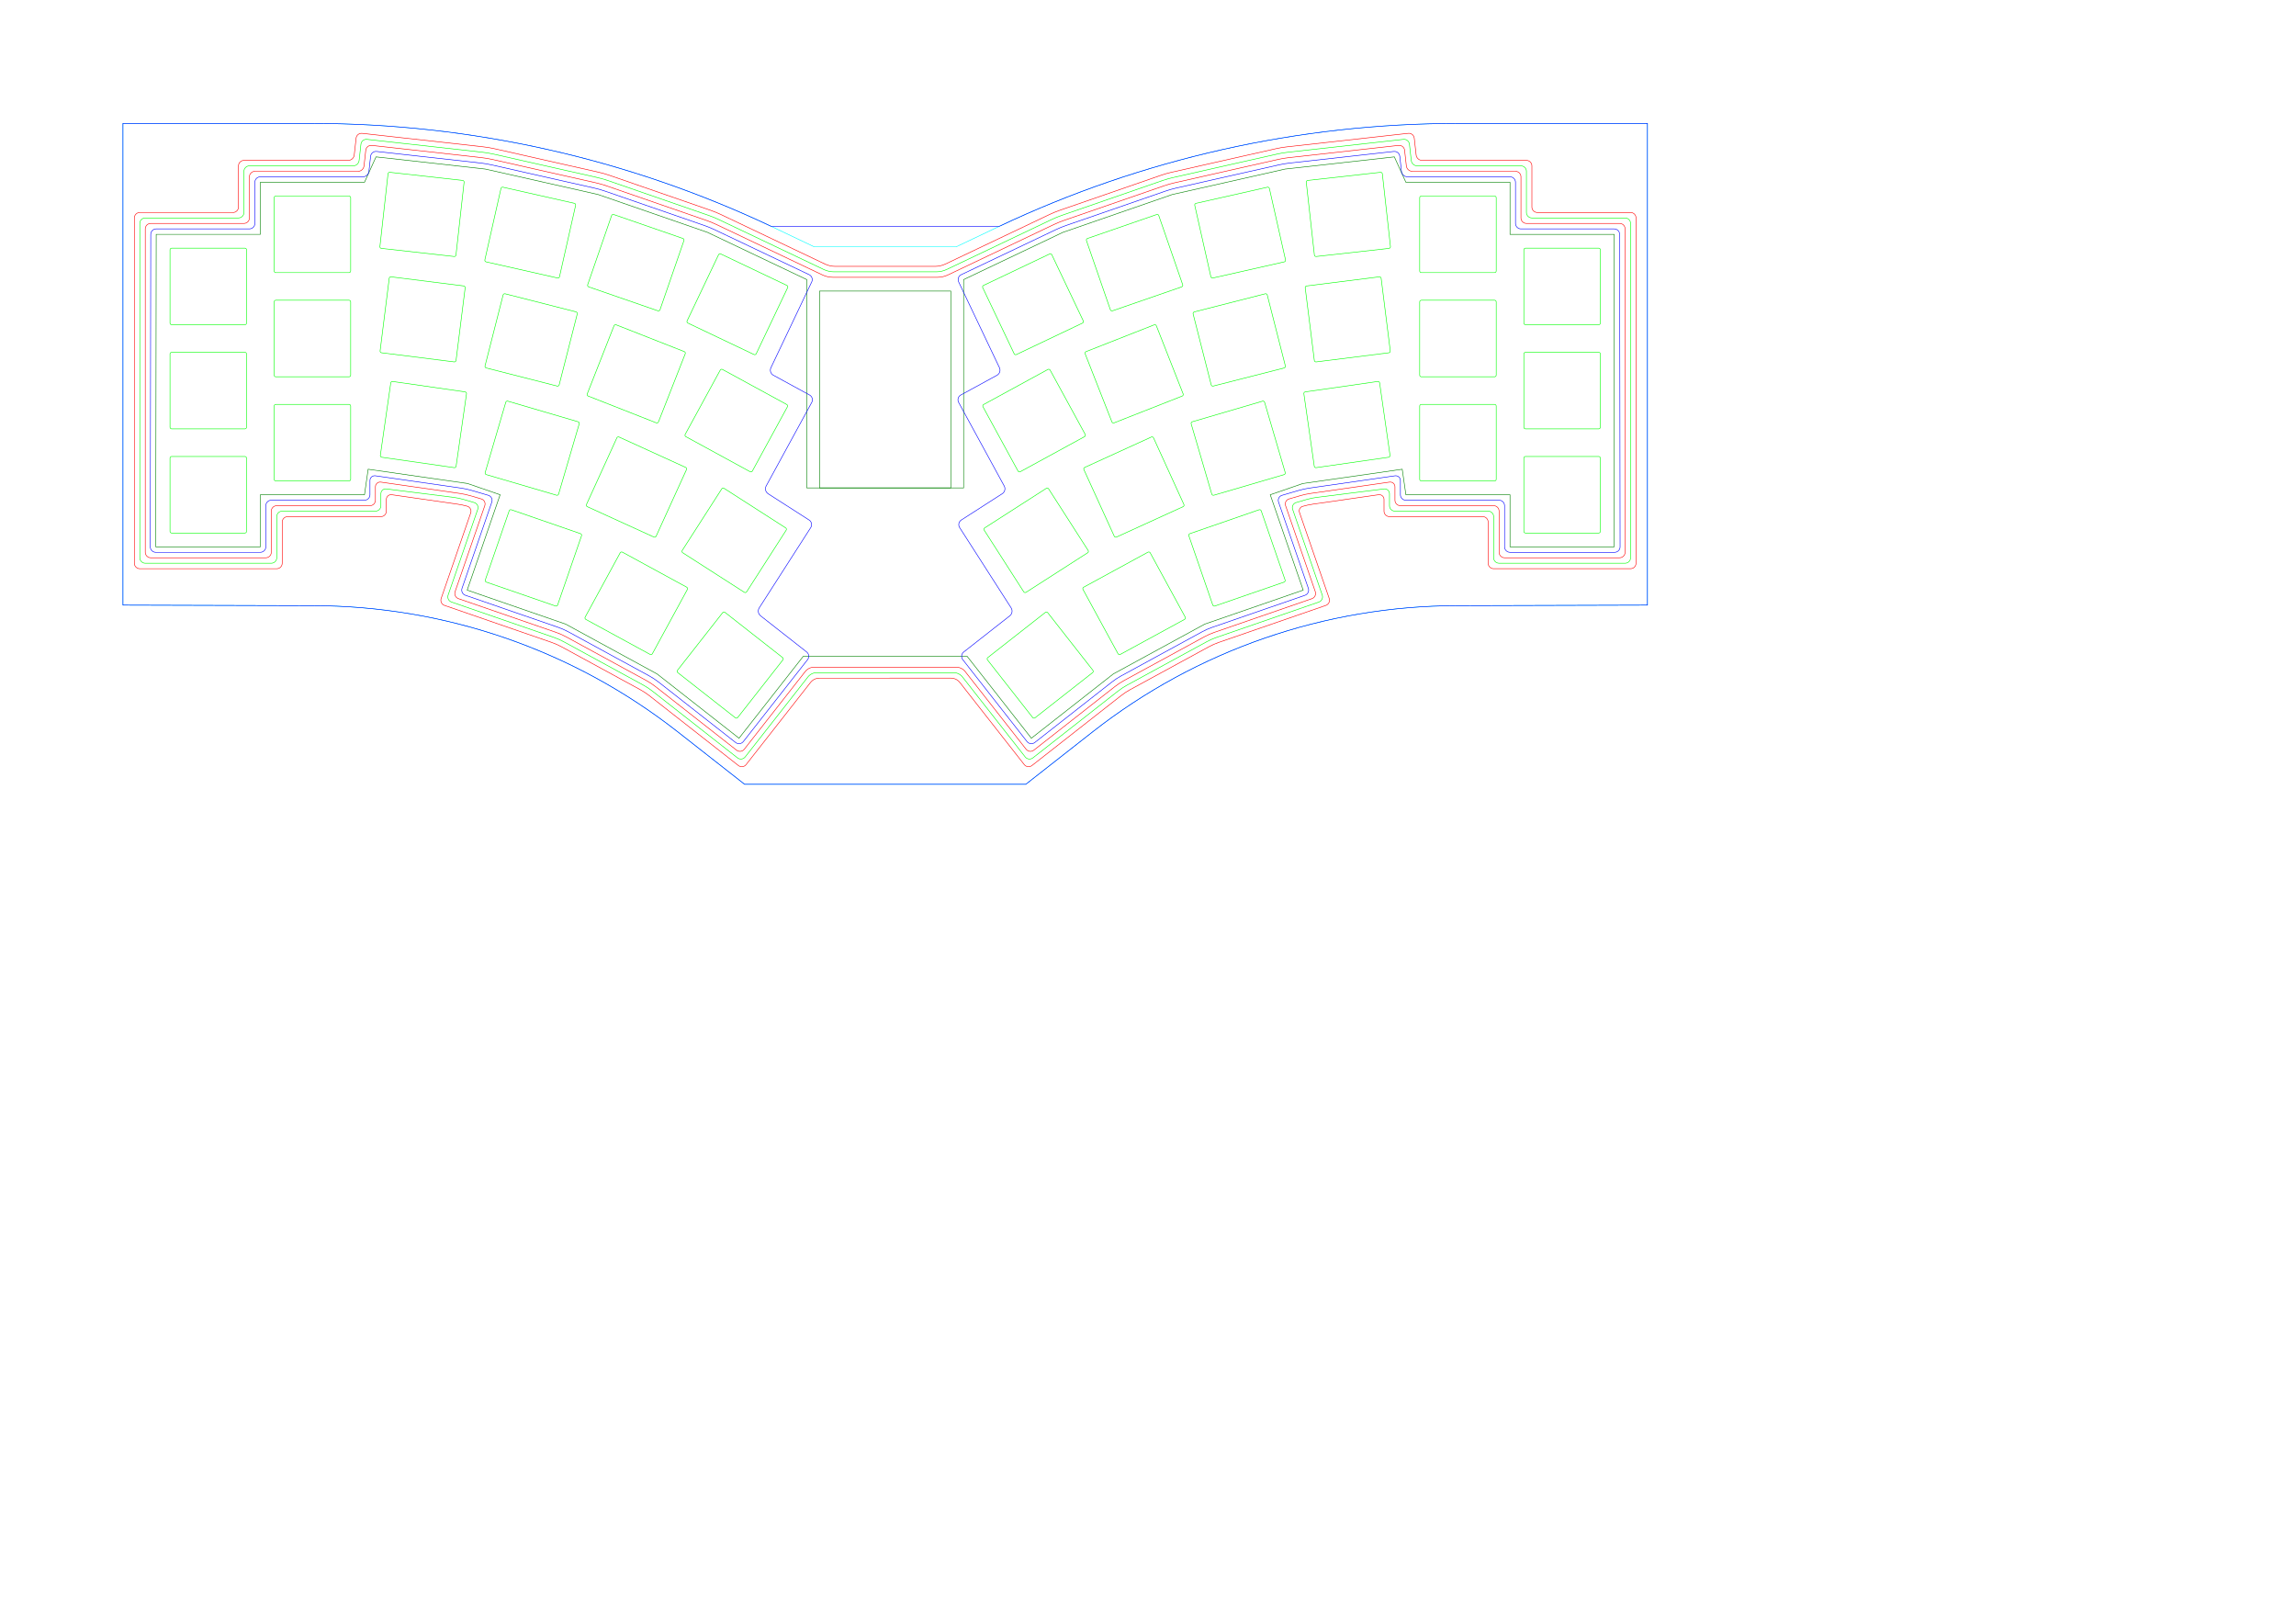
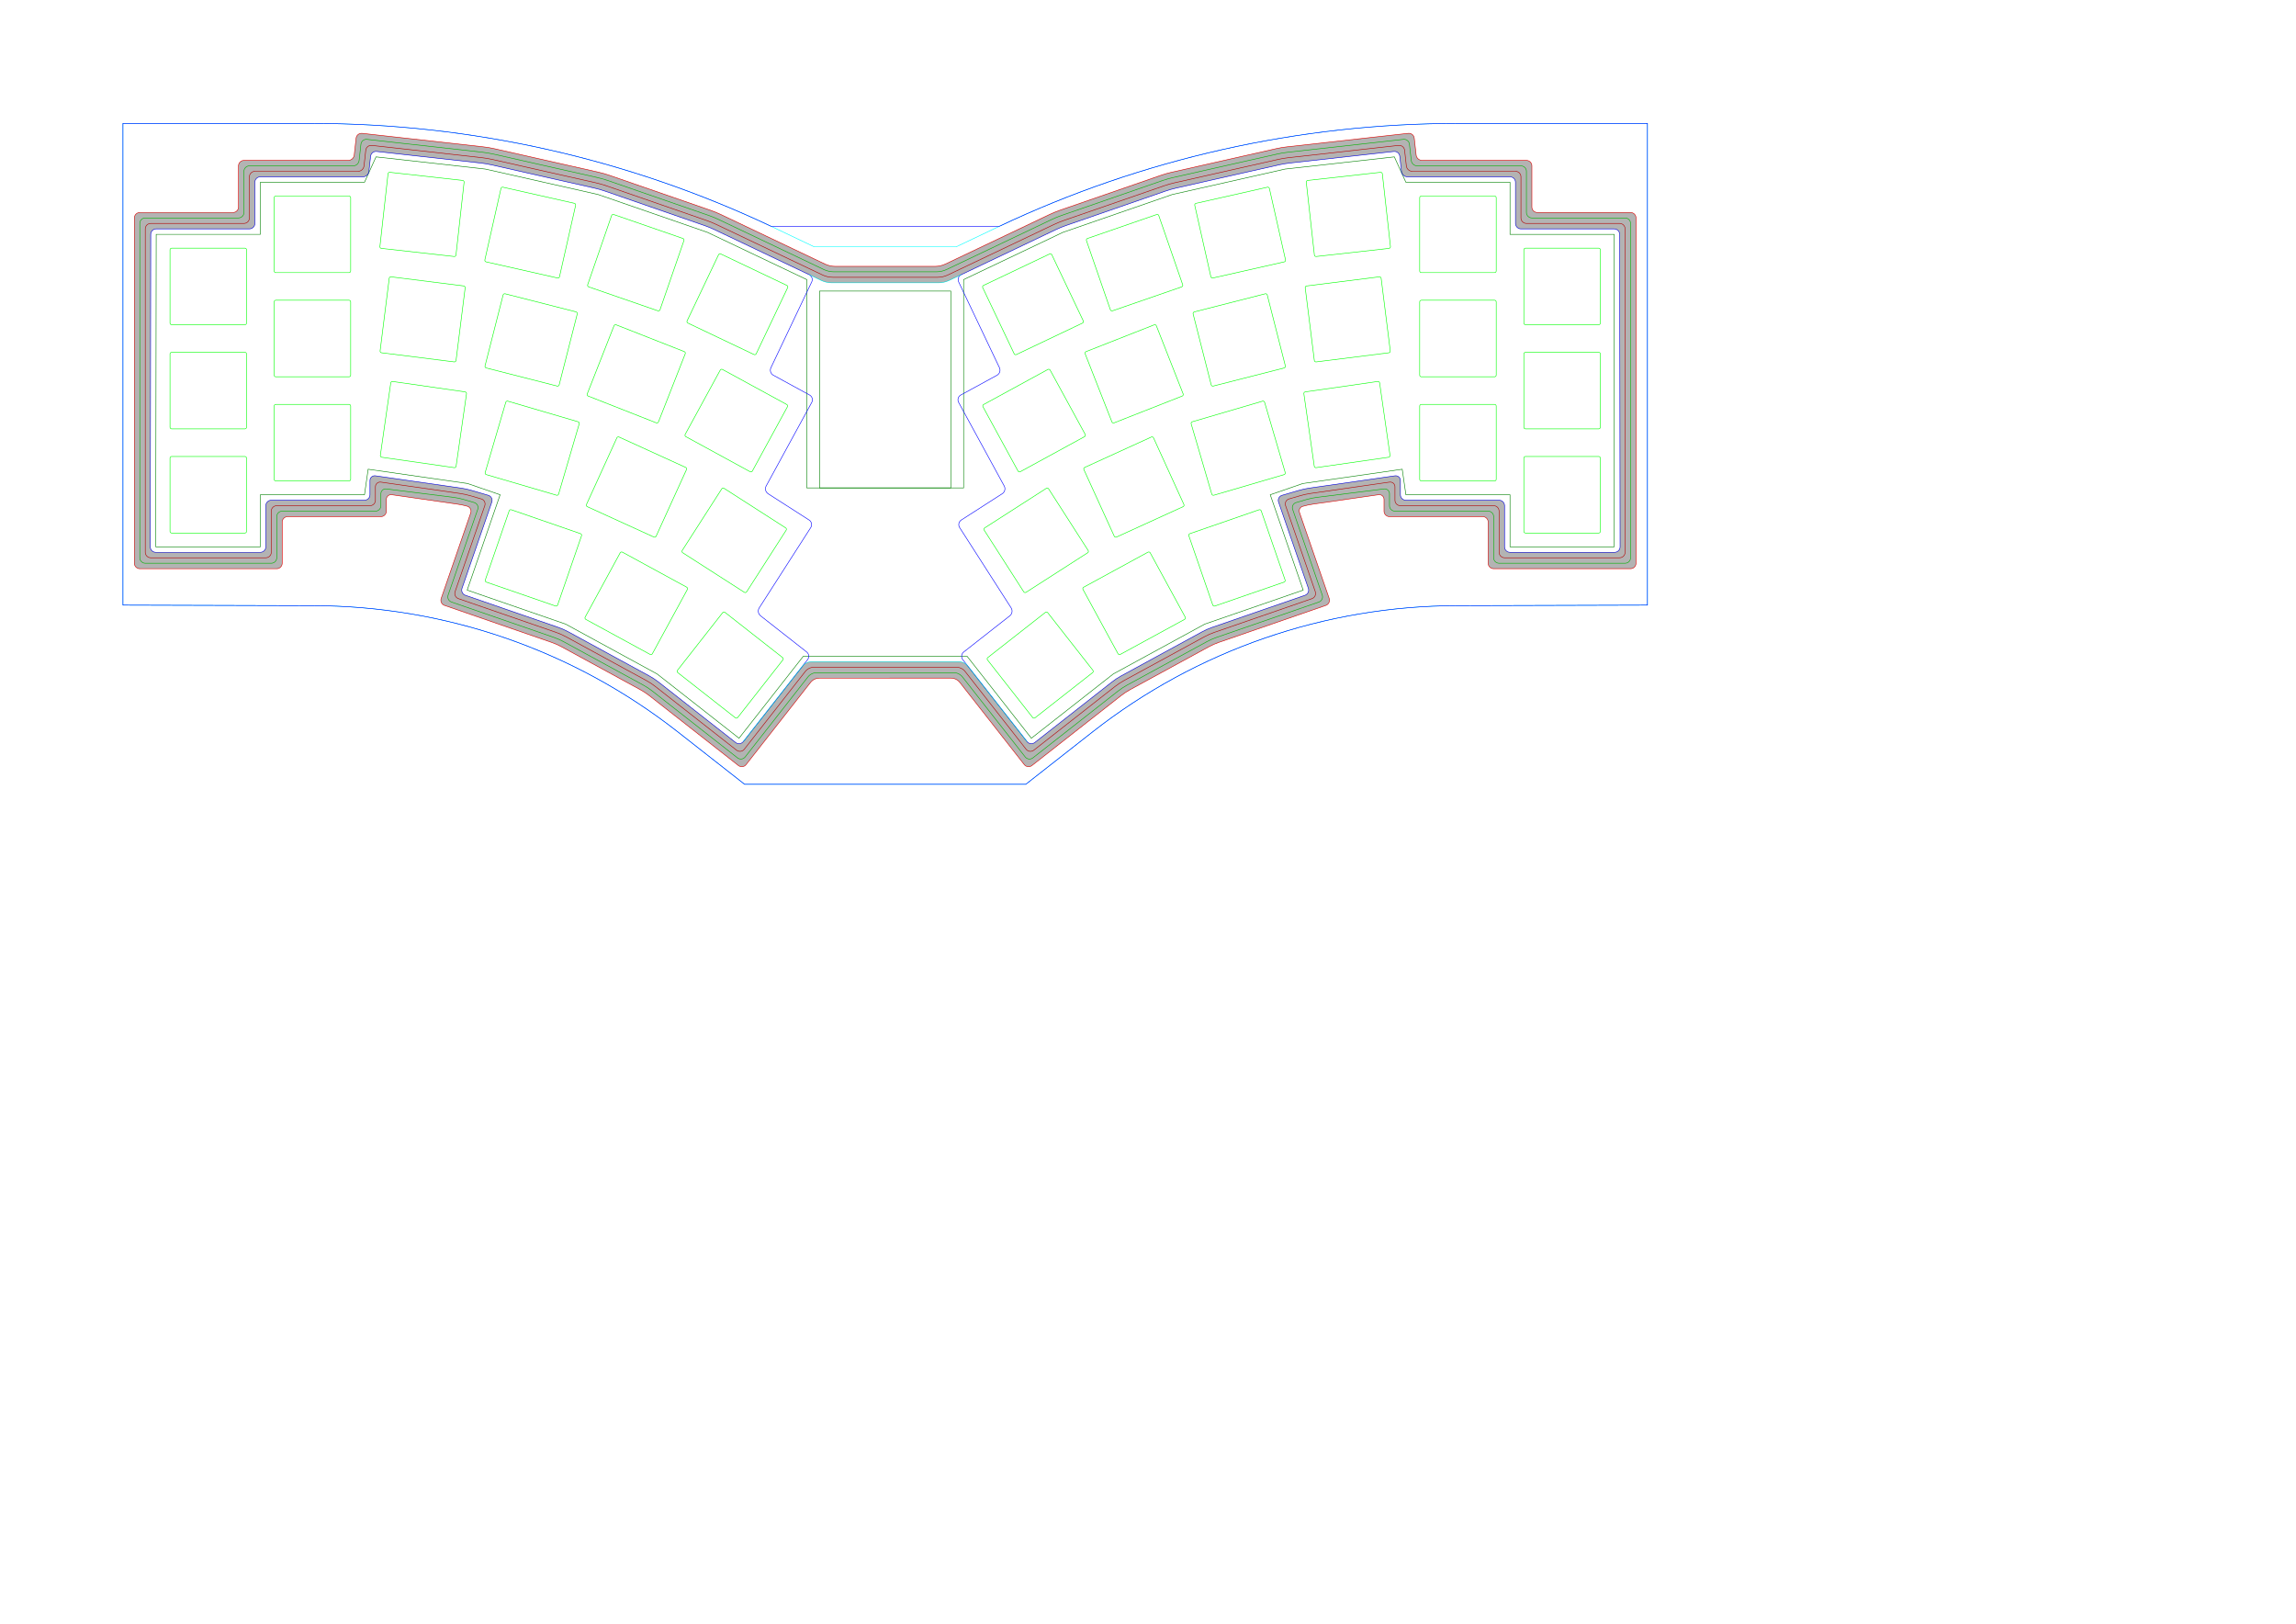
<svg xmlns="http://www.w3.org/2000/svg" width="420mm" height="297mm" viewBox="0 0 420 297" version="1.1" id="svg1">
  <defs id="defs1">
    </defs>
  <g id="layer1" style="display:none">
    <path style="fill:none;fill-opacity:0.5;stroke:#00ffff;stroke-width:0.1;stroke-opacity:1" d="M 134.887,55.646 57.15,219.076" id="path6" />
    <path style="fill:none;fill-opacity:0.5;stroke:#00ffff;stroke-width:0.1;stroke-opacity:1" d="M 77.196,39.214 57.15,219.076" id="path7" />
    <path style="fill:none;fill-opacity:0.5;stroke:#00ffff;stroke-width:0.1;stroke-opacity:1" id="path8" d="M 57.15,22.576 A 196.5,196.5 0 0 1 155.4,48.902 L 57.15,219.076 Z" />
    <path style="fill:none;fill-opacity:0.5;stroke:#00ffff;stroke-width:0.1;stroke-opacity:1" d="M 188.963,55.646 266.7,219.076" id="path9" />
    <path style="fill:none;fill-opacity:0.5;stroke:#00ffff;stroke-width:0.1;stroke-opacity:1" d="M 246.654,39.214 266.7,219.076" id="path10" />
    <path style="fill:none;fill-opacity:0.5;stroke:#00ffff;stroke-width:0.1;stroke-opacity:1" id="circle10" d="m 168.45,48.902 a 196.5,196.5 0 0 1 98.25,-26.326 V 219.076 Z" />
    <path style="fill:none;fill-opacity:0.5;stroke:#00ffff;stroke-width:0.1;stroke-opacity:1" id="circle11" d="m 57.15,110.776 a 108.3,108.3 0 0 1 82.963,38.686 l -82.963,69.614 z" />
    <path style="fill:none;fill-opacity:0.5;stroke:#00ffff;stroke-width:0.1;stroke-opacity:1" id="circle12" d="m 183.737,149.462 a 108.3,108.3 0 0 1 82.963,-38.686 v 108.3 z" />
  </g>
  <g id="layer3">
    <path style="display:inline;fill:none;fill-opacity:0.5;stroke:#008000;stroke-width:0.1;stroke-dasharray:none;stroke-opacity:1" d="m 28.575,42.862 -0.084,57.151 19.134,5e-4 v -9.525 l 19.05,-5e-4 0.67,-4.666 18.187,2.611 5.953,2.056 -6.023,17.439 18.007,6.219 16.728,9.114 14.989,11.757 11.757,-14.989 h 29.964 l 11.757,14.989 14.989,-11.757 16.728,-9.114 18.007,-6.219 -6.024,-17.439 5.954,-2.056 18.187,-2.612 0.67,4.667 19.05,2.22e-4 v 9.525 l 19.05,-2.2e-4 v -57.15 h -19.05 v -9.525 h -19.05 L 255.065,28.692 235.08,30.92 214.434,35.58 194.43,42.498 176.27,51.136 V 89.236 H 147.58 V 51.136 L 129.418,42.498 109.415,35.579 88.768,30.919 68.785,28.692 66.675,33.337 h -19.05 v 9.525 z" id="path1" />
    <rect style="fill:none;stroke:#008000;stroke-width:0.1;stroke-opacity:1" id="rect43" width="24" height="36" x="149.925" y="53.236" />
  </g>
  <g id="layer2" style="display:inline">
    <path style="fill:none;fill-opacity:1;stroke:#00ffff;stroke-width:0.1;stroke-opacity:1" d="m 148.931,45.136 -7.856,-3.737 C 114.893,29.033 86.238,22.576 57.15,22.576 L 22.491,22.576 v 88.099 l 34.659,0.1 c 24.235,1.3e-4 47.77,8.129 66.839,23.086 l 12.216,9.581 51.442,-3.7e-4 12.216,-9.581 c 19.069,-14.957 42.604,-23.086 66.839,-23.086 l 34.659,-0.1 V 22.576 l -34.659,-1.89e-4 c -29.088,-1.59e-4 -57.744,6.457 -83.925,18.823 l -7.855,3.737 z" id="path21" />
    <path style="fill:none;stroke:#0000ff;stroke-width:0.1;stroke-opacity:1" d="m 148.009,50.233 -17.309,-8.233 a 18.002,18.002 22.258 0 0 -1.848,-0.756 L 110.634,34.943 A 18,18 15.899 0 0 108.714,34.396 L 89.91,30.152 a 18.001,18.001 9.539 0 0 -1.969,-0.331 l -19.044,-2.122 a 1,1 141.36 0 0 -1.105,0.883 l -0.308,2.762 a 1.118,1.118 138.18 0 1 -1.111,0.994 L 47.625,32.337 a 1,1 135 0 0 -1,1 v 7.526 a 1,1 135.001 0 1 -1,1 l -17.05,-8.96e-4 a 1.001,1.001 135.042 0 0 -1.001,1 L 27.492,100.013 a 0.999,0.999 45.041 0 0 0.999,1 h 19.134 a 1,1 135 0 0 1,-1 v -7.525 a 1,1 135 0 1 1,-1 l 17.05,-9e-6 a 1,1 135 0 0 1,-1 l -2e-6,-2.609 a 0.867,0.867 139.085 0 1 0.99,-0.858 l 15.64,2.246 a 14.056,14.056 12.24 0 1 1.95,0.423 l 3.081,0.901 a 0.953,0.953 62.682 0 1 0.633,1.226 l -5.452,15.785 a 1,1 64.055 0 0 0.619,1.272 l 16.983,5.866 a 11.999,11.999 23.818 0 1 1.823,0.805 l 14.825,8.077 a 11.999,11.999 33.346 0 1 1.665,1.096 l 14.137,11.088 a 1,1 173.109 0 0 1.404,-0.17 l 11.757,-14.989 a 1,1 83.109 0 0 -0.17,-1.404 l -8.427,-6.61 a 1.099,1.099 80.397 0 1 -0.247,-1.459 l 9.421,-14.683 a 1,1 77.685 0 0 -0.302,-1.382 l -7.49,-4.806 a 1.074,1.074 75.648 0 1 -0.363,-1.418 l 8.338,-15.285 a 1,1 73.611 0 0 -0.399,-1.357 l -6.62,-3.611 a 1.057,1.057 72.025 0 1 -0.448,-1.382 l 7.461,-15.685 a 1,1 70.438 0 0 -0.474,-1.333 z" id="path58" />
    <path style="fill:none;stroke:#0000ff;stroke-width:0.1;stroke-opacity:1" d="m 175.84,50.234 17.309,-8.233 a 18.002,18.002 157.742 0 1 1.848,-0.756 l 18.218,-6.301 a 18,18 164.101 0 1 1.921,-0.547 l 18.804,-4.244 a 18.001,18.001 170.461 0 1 1.969,-0.331 l 19.044,-2.122 a 1,1 38.64 0 1 1.105,0.883 l 0.308,2.762 a 1.118,1.118 41.82 0 0 1.111,0.994 l 18.748,-2e-6 a 1,1 45 0 1 1,1 v 7.526 a 1,1 44.998 0 0 1,1 l 17.05,-8.96e-4 a 1.001,1.001 44.958 0 1 1.001,1 l 0.081,57.151 a 0.999,0.999 134.959 0 1 -0.999,1 h -19.134 a 1,1 45 0 1 -1,-1 v -7.525 a 1,1 45 0 0 -1,-1 l -17.05,-9e-6 a 1,1 45 0 1 -1,-1 v -2.609 a 0.867,0.867 40.915 0 0 -0.99,-0.858 l -15.64,2.246 a 14.056,14.056 167.76 0 0 -1.95,0.423 l -3.081,0.901 a 0.953,0.953 117.318 0 0 -0.633,1.226 l 5.452,15.785 a 1,1 115.945 0 1 -0.619,1.272 l -16.983,5.866 a 11.999,11.999 156.182 0 0 -1.823,0.805 l -14.825,8.077 a 11.999,11.999 146.654 0 0 -1.665,1.096 l -14.137,11.088 a 1,1 6.891 0 1 -1.404,-0.17 l -11.757,-14.989 a 1,1 96.891 0 1 0.17,-1.404 l 8.427,-6.61 a 1.099,1.099 99.603 0 0 0.247,-1.459 L 175.543,96.491 a 1,1 102.315 0 1 0.302,-1.382 l 7.49,-4.806 a 1.074,1.074 104.352 0 0 0.363,-1.418 l -8.338,-15.285 a 1,1 106.389 0 1 0.399,-1.357 l 6.62,-3.611 a 1.057,1.057 107.975 0 0 0.448,-1.382 l -7.461,-15.685 a 1,1 109.562 0 1 0.474,-1.333 z" id="path48" />
    <path style="fill:none;fill-opacity:1;stroke:#0000ff;stroke-width:0.1;stroke-opacity:1" d="M 141.074,41.399 C 114.893,29.033 86.238,22.576 57.15,22.576 L 22.491,22.576 v 88.099 l 34.659,0.1 c 24.235,1.3e-4 47.77,8.129 66.839,23.086 l 12.216,9.581 51.442,-3.7e-4 12.216,-9.581 c 19.069,-14.957 42.604,-23.086 66.839,-23.086 l 34.659,-0.1 V 22.576 l -34.659,-1.89e-4 c -29.088,-1.59e-4 -57.744,6.457 -83.925,18.823 z" id="path57" />
+     <path style="fill:none;stroke:#00ffff;stroke-width:0.1;stroke-opacity:1;fill-rule:nonzero" d="m 148.009,50.233 2.212,1.052 a 4.431,4.431 12.719 0 0 1.903,0.43 h 19.601 a 4.431,4.431 167.281 0 0 1.903,-0.43 l 2.212,-1.052" id="path3" />
+     <path style="fill:none;stroke:#00ffff;stroke-width:0.1;stroke-opacity:1" d="m 187.877,135.636 -10.84,-13.821 a 2.055,2.055 25.944 0 0 -1.617,-0.787 l -26.99,9.4e-4 a 2.055,2.055 154.054 0 0 -1.617,0.787 l -10.839,13.819" id="path16" />
  </g>
  <g id="layer4" style="display:inline">
-     <path style="fill:none;stroke:#ff0000;stroke-width:0.1" d="m 173.398,50.286 19.369,-9.213 a 18,18 157.741 0 1 1.848,-0.756 l 18.319,-6.336 a 18,18 164.101 0 1 1.921,-0.547 l 18.916,-4.27 a 18,18 170.461 0 1 1.969,-0.331 l 20.095,-2.24 a 1,1 38.64 0 1 1.105,0.883 l 0.32,2.867 a 1.118,1.118 41.82 0 0 1.111,0.994 h 18.853 a 1,1 45 0 1 1,1 v 7.525 a 1,1 45 0 0 1,1 h 17.05 a 1,1 45 0 1 1,1 V 101.011 a 1,1 135 0 1 -1,1 h -21.05 a 1,1 45 0 1 -1,-1 v -7.525 a 1,1 45 0 0 -1,-1 h -17.05 a 1,1 45 0 1 -1,-1 v -2.455 a 0.867,0.867 40.914 0 0 -0.99,-0.858 l -14.449,2.075 a 14,14 167.743 0 0 -1.949,0.424 l -1.985,0.582 a 0.954,0.954 117.301 0 0 -0.633,1.227 l 5.436,15.739 a 1,1 115.945 0 1 -0.619,1.272 l -17.85,6.165 a 12,12 156.182 0 0 -1.823,0.805 l -14.678,7.996 a 12,12 146.655 0 0 -1.665,1.096 l -14.859,11.655 a 1,1 6.891 0 1 -1.404,-0.17 l -11.156,-14.223 a 2.055,2.055 25.944 0 0 -1.617,-0.787 l -26.016,9.2e-4 a 2.055,2.055 154.054 0 0 -1.617,0.787 l -11.156,14.223 a 1,1 173.109 0 1 -1.404,0.17 l -14.859,-11.655 a 12,12 33.345 0 0 -1.665,-1.096 l -14.678,-7.996 a 12,12 23.818 0 0 -1.823,-0.805 l -17.85,-6.165 a 1,1 64.055 0 1 -0.619,-1.272 l 5.436,-15.739 A 0.954,0.954 62.699 0 0 88.048,91.255 l -1.985,-0.582 a 14,14 12.257 0 0 -1.949,-0.424 L 69.665,88.175 a 0.867,0.867 139.086 0 0 -0.99,0.858 v 2.455 a 1,1 135 0 1 -1,1 H 50.625 a 1,1 135 0 0 -1,1 l 0,7.525 a 1,1 135 0 1 -1,1 h -21.05 a 1,1 45 0 1 -1,-1 V 41.863 a 1,1 135 0 1 1,-1 h 17.05 a 1,1 135 0 0 1,-1 v -7.525 a 1,1 135 0 1 1,-1 l 18.853,0 a 1.118,1.118 138.18 0 0 1.111,-0.994 l 0.32,-2.867 a 1,1 141.36 0 1 1.105,-0.883 l 20.095,2.24 a 18,18 9.539 0 1 1.969,0.331 l 18.916,4.27 a 18,18 15.899 0 1 1.921,0.547 l 18.319,6.336 a 18,18 22.259 0 1 1.848,0.756 l 19.367,9.212 a 4.43,4.43 12.719 0 0 1.903,0.43 l 19.144,-6e-6 a 4.43,4.43 167.281 0 0 1.903,-0.43 z" id="path2" />
+     <path style="fill:none;stroke:#ff0000;stroke-width:0.1" d="m 173.398,50.286 19.369,-9.213 a 18,18 157.741 0 1 1.848,-0.756 l 18.319,-6.336 a 18,18 164.101 0 1 1.921,-0.547 l 18.916,-4.27 a 18,18 170.461 0 1 1.969,-0.331 l 20.095,-2.24 a 1,1 38.64 0 1 1.105,0.883 l 0.32,2.867 a 1.118,1.118 41.82 0 0 1.111,0.994 h 18.853 a 1,1 45 0 1 1,1 v 7.525 a 1,1 45 0 0 1,1 h 17.05 a 1,1 45 0 1 1,1 V 101.011 a 1,1 135 0 1 -1,1 h -21.05 a 1,1 45 0 1 -1,-1 v -7.525 a 1,1 45 0 0 -1,-1 h -17.05 a 1,1 45 0 1 -1,-1 v -2.455 a 0.867,0.867 40.914 0 0 -0.99,-0.858 l -14.449,2.075 a 14,14 167.743 0 0 -1.949,0.424 l -1.985,0.582 a 0.954,0.954 117.301 0 0 -0.633,1.227 l 5.436,15.739 a 1,1 115.945 0 1 -0.619,1.272 l -17.85,6.165 a 12,12 156.182 0 0 -1.823,0.805 l -14.678,7.996 a 12,12 146.655 0 0 -1.665,1.096 l -14.859,11.655 a 1,1 6.891 0 1 -1.404,-0.17 l -11.156,-14.223 a 2.055,2.055 25.944 0 0 -1.617,-0.787 l -26.016,9.2e-4 a 2.055,2.055 154.054 0 0 -1.617,0.787 l -11.156,14.223 a 1,1 173.109 0 1 -1.404,0.17 l -14.859,-11.655 a 12,12 33.345 0 0 -1.665,-1.096 l -14.678,-7.996 a 12,12 23.818 0 0 -1.823,-0.805 l -17.85,-6.165 a 1,1 64.055 0 1 -0.619,-1.272 l 5.436,-15.739 A 0.954,0.954 62.699 0 0 88.048,91.255 l -1.985,-0.582 a 14,14 12.257 0 0 -1.949,-0.424 L 69.665,88.175 a 0.867,0.867 139.086 0 0 -0.99,0.858 v 2.455 a 1,1 135 0 1 -1,1 H 50.625 a 1,1 135 0 0 -1,1 l 0,7.525 a 1,1 135 0 1 -1,1 h -21.05 a 1,1 45 0 1 -1,-1 V 41.863 a 1,1 135 0 1 1,-1 h 17.05 a 1,1 135 0 0 1,-1 v -7.525 a 1,1 135 0 1 1,-1 l 18.853,0 a 1.118,1.118 138.18 0 0 1.111,-0.994 l 0.32,-2.867 a 1,1 141.36 0 1 1.105,-0.883 l 20.095,2.24 a 18,18 9.539 0 1 1.969,0.331 l 18.916,4.27 a 18,18 15.899 0 1 1.921,0.547 l 18.319,6.336 a 18.002,18.002 22.259 0 1 1.848,0.756 l 19.367,9.212 a 4.431,4.431 12.719 0 0 1.903,0.43 l 19.144,2.38e-4 a 4.43,4.43 167.281 0 0 1.903,-0.43 z" id="path2" />
    <path style="fill:none;stroke:#ff0000;stroke-width:0.1;stroke-opacity:1" d="m 193.857,38.463 18.529,-6.409 a 18,18 164.101 0 1 1.921,-0.547 l 19.133,-4.319 a 18,18 170.461 0 1 1.969,-0.331 l 22.193,-2.473 a 1,1 38.64 0 1 1.105,0.883 l 0.343,3.076 a 1.118,1.118 41.82 0 0 1.111,0.994 l 19.063,0 a 1,1 45 0 1 1,1 v 7.525 a 1,1 45 0 0 1,1 h 17.05 a 1,1 45 0 1 1,1 l 0,63.15 a 1,1 135 0 1 -1,1 h -25.05 a 1,1 45 0 1 -1,-1 v -7.525 a 1,1 45 0 0 -1,-1 h -17.05 a 1,1 45 0 1 -1,-1 v -2.148 a 0.867,0.867 40.914 0 0 -0.99,-0.858 l -12.023,1.726 a 14,14 167.743 0 0 -1.949,0.424 0.876,0.876 111.703 0 0 -0.469,1.178 l 5.404,15.647 a 1,1 115.945 0 1 -0.619,1.272 l -19.583,6.764 a 12,12 156.182 0 0 -1.823,0.805 l -14.385,7.837 a 12,12 146.655 0 0 -1.665,1.096 l -16.302,12.786 a 1,1 6.891 0 1 -1.404,-0.17 l -11.79,-15.031 a 2.055,2.055 25.945 0 0 -1.617,-0.787 l -24.071,7.1e-4 a 2.055,2.055 154.054 0 0 -1.617,0.787 l -11.79,15.031 a 1,1 173.109 0 1 -1.404,0.17 l -16.302,-12.786 a 12,12 33.346 0 0 -1.665,-1.096 l -14.385,-7.837 a 12,12 23.818 0 0 -1.823,-0.805 l -19.583,-6.764 a 1,1 64.055 0 1 -0.619,-1.272 L 86.106,93.811 A 0.954,0.954 62.699 0 0 85.473,92.584 12.803,12.803 11.874 0 0 83.688,92.209 L 71.665,90.483 a 0.867,0.867 139.086 0 0 -0.99,0.858 v 2.148 a 1,1 135 0 1 -1,1 l -17.05,0 a 1,1 135 0 0 -1,1 v 7.525 a 1,1 135 0 1 -1,1 H 25.575 a 1,1 45 0 1 -1,-1 l 0,-63.15 a 1,1 135 0 1 1,-1 l 17.05,0 a 1,1 135 0 0 1,-1 v -7.525 a 1,1 135 0 1 1,-1 h 19.063 a 1.118,1.118 138.18 0 0 1.111,-0.994 l 0.343,-3.076 a 1,1 141.36 0 1 1.105,-0.883 l 22.193,2.473 a 18,18 9.539 0 1 1.969,0.331 l 19.133,4.319 a 18,18 15.899 0 1 1.921,0.547 l 18.529,6.409 a 18,18 22.259 0 1 1.848,0.756 l 19.059,9.066 a 4.43,4.43 12.719 0 0 1.903,0.43 l 18.243,-6e-6 a 4.43,4.43 167.281 0 0 1.903,-0.43 l 19.061,-9.066 a 18,18 157.741 0 1 1.848,-0.756 z" id="path45" />
  </g>
  <g id="layer5" style="display:inline">
    <rect style="display:inline;fill:none;fill-opacity:0.5;stroke:#00ff00;stroke-width:0.1;stroke-opacity:1" id="rect1" width="14" height="14" x="31.1" y="45.388" rx="0.3" ry="0.3" />
    <rect style="display:inline;fill:none;fill-opacity:0.5;stroke:#00ff00;stroke-width:0.1;stroke-opacity:1" id="rect2" width="14" height="14" x="50.15" y="35.862" rx="0.3" ry="0.3" />
    <rect style="display:inline;fill:none;fill-opacity:0.5;stroke:#00ff00;stroke-width:0.1;stroke-opacity:1" id="rect3" width="14" height="14" x="74.065" y="23.421" rx="0.3" ry="0.3" transform="rotate(6.36)" />
    <rect style="display:inline;fill:none;fill-opacity:0.5;stroke:#00ff00;stroke-width:0.1;stroke-opacity:1" id="rect4" width="14" height="14" x="96.982" y="13.141" rx="0.3" ry="0.3" transform="rotate(12.71932)" />
    <rect style="display:inline;fill:none;fill-opacity:0.5;stroke:#00ff00;stroke-width:0.1;stroke-opacity:1" id="rect5" width="14" height="14" x="118.62" y="0.385" rx="0.3" ry="0.3" transform="rotate(19.07898)" />
    <rect style="display:inline;fill:none;fill-opacity:0.5;stroke:#00ff00;stroke-width:0.1;stroke-opacity:1" id="rect6" width="14" height="14" x="138.712" y="-14.689" rx="0.3" ry="0.3" transform="rotate(25.43864)" />
    <rect style="display:inline;fill:none;fill-opacity:0.5;stroke:#00ff00;stroke-width:0.1;stroke-opacity:1" id="rect7" width="14" height="14" x="139.74" y="124.419" rx="0.3" ry="0.3" transform="rotate(-25.43864)" />
    <rect style="display:inline;fill:none;fill-opacity:0.5;stroke:#00ff00;stroke-width:0.1;stroke-opacity:1" id="rect8" width="14" height="14" x="173.44" y="106.242" rx="0.3" ry="0.3" transform="rotate(-19.07898)" />
    <rect style="display:inline;fill:none;fill-opacity:0.5;stroke:#00ff00;stroke-width:0.1;stroke-opacity:1" id="rect9" width="14" height="14" x="204.92" y="84.445" rx="0.3" ry="0.3" transform="rotate(-12.71932)" />
    <rect style="display:inline;fill:none;fill-opacity:0.5;stroke:#00ff00;stroke-width:0.1;stroke-opacity:1" id="rect10" width="14" height="14" x="233.792" y="59.294" rx="0.3" ry="0.3" transform="rotate(-6.35966)" />
    <rect style="display:inline;fill:none;fill-opacity:0.5;stroke:#00ff00;stroke-width:0.1;stroke-opacity:1" id="rect11" width="14" height="14" x="259.7" y="35.862" rx="0.3" ry="0.3" />
    <rect style="display:inline;fill:none;fill-opacity:0.5;stroke:#00ff00;stroke-width:0.1;stroke-opacity:1" id="rect12" width="14" height="14" x="278.75" y="45.388" rx="0.3" ry="0.3" />
    <rect style="display:inline;fill:none;fill-opacity:0.5;stroke:#00ff00;stroke-width:0.1;stroke-opacity:1" id="rect13" width="14" height="14" x="31.1" y="64.438" rx="0.3" ry="0.3" />
    <rect style="display:inline;fill:none;fill-opacity:0.5;stroke:#00ff00;stroke-width:0.1;stroke-opacity:1" id="rect14" width="14" height="14" x="50.15" y="54.913" rx="0.3" ry="0.3" />
    <rect style="display:inline;fill:none;fill-opacity:0.5;stroke:#00ff00;stroke-width:0.1;stroke-opacity:1" id="rect15" width="14" height="14" x="76.983" y="41.329" rx="0.3" ry="0.3" transform="rotate(7.152669)" />
    <rect style="display:inline;fill:none;fill-opacity:0.5;stroke:#00ff00;stroke-width:0.1;stroke-opacity:1" id="rect16" width="14" height="14" x="102.509" y="29.236" rx="0.3" ry="0.3" transform="rotate(14.30534)" />
    <rect style="display:inline;fill:none;fill-opacity:0.5;stroke:#00ff00;stroke-width:0.1;stroke-opacity:1" id="rect17" width="14" height="14" x="126.33" y="14.059" rx="0.3" ry="0.3" transform="rotate(21.458)" />
    <rect style="display:inline;fill:none;fill-opacity:0.5;stroke:#00ff00;stroke-width:0.1;stroke-opacity:1" id="rect18" width="14" height="14" x="148.077" y="-3.967" rx="0.3" ry="0.3" transform="rotate(28.61068)" />
    <rect style="display:inline;fill:none;fill-opacity:0.5;stroke:#00ff00;stroke-width:0.1;stroke-opacity:1" id="rect19" width="14" height="14" x="122.229" y="151.11" rx="0.3" ry="0.3" transform="rotate(-28.61068)" />
    <rect style="display:inline;fill:none;fill-opacity:0.5;stroke:#00ff00;stroke-width:0.1;stroke-opacity:1" id="rect20" width="14" height="14" x="161.072" y="132.529" rx="0.3" ry="0.3" transform="rotate(-21.458)" />
    <rect style="display:inline;fill:none;fill-opacity:0.5;stroke:#00ff00;stroke-width:0.1;stroke-opacity:1" id="rect21" width="14" height="14" x="197.299" y="109.256" rx="0.3" ry="0.3" transform="rotate(-14.30534)" />
    <rect style="display:inline;fill:none;fill-opacity:0.5;stroke:#00ff00;stroke-width:0.1;stroke-opacity:1" id="rect22" width="14" height="14" x="230.347" y="81.653" rx="0.3" ry="0.3" transform="rotate(-7.152669)" />
    <rect style="display:inline;fill:none;fill-opacity:0.5;stroke:#00ff00;stroke-width:0.1;stroke-opacity:1" id="rect23" width="14" height="14" x="259.7" y="54.913" rx="0.3" ry="0.3" />
    <rect style="display:inline;fill:none;fill-opacity:0.5;stroke:#00ff00;stroke-width:0.1;stroke-opacity:1" id="rect24" width="14" height="14" x="278.75" y="64.438" rx="0.3" ry="0.3" />
    <rect style="display:inline;fill:none;fill-opacity:0.5;stroke:#00ff00;stroke-width:0.1;stroke-opacity:1" id="rect25" width="14" height="14" x="31.1" y="83.488" rx="0.3" ry="0.3" />
    <rect style="display:inline;fill:none;fill-opacity:0.5;stroke:#00ff00;stroke-width:0.1;stroke-opacity:1" id="rect26" width="14" height="14" x="50.15" y="73.963" rx="0.3" ry="0.3" />
    <rect style="display:inline;fill:none;fill-opacity:0.5;stroke:#00ff00;stroke-width:0.1;stroke-opacity:1" id="rect27" width="14" height="14" x="80.707" y="58.853" rx="0.3" ry="0.3" transform="rotate(8.171234)" />
    <rect style="display:inline;fill:none;fill-opacity:0.5;stroke:#00ff00;stroke-width:0.1;stroke-opacity:1" id="rect28" width="14" height="14" x="109.484" y="44.268" rx="0.3" ry="0.3" transform="rotate(16.34247)" />
    <rect style="display:inline;fill:none;fill-opacity:0.5;stroke:#00ff00;stroke-width:0.1;stroke-opacity:1" id="rect29" width="14" height="14" x="135.895" y="25.741" rx="0.3" ry="0.3" transform="rotate(24.5137)" />
    <rect style="display:inline;fill:none;fill-opacity:0.5;stroke:#00ff00;stroke-width:0.1;stroke-opacity:1" id="rect30" width="14" height="14" x="159.405" y="3.648" rx="0.3" ry="0.3" transform="rotate(32.68493)" />
    <rect style="display:inline;fill:none;fill-opacity:0.5;stroke:#00ff00;stroke-width:0.1;stroke-opacity:1" id="rect31" width="14" height="14" x="99.164" y="178.533" rx="0.3" ry="0.3" transform="rotate(-32.68493)" />
    <rect style="display:inline;fill:none;fill-opacity:0.5;stroke:#00ff00;stroke-width:0.1;stroke-opacity:1" id="rect32" width="14" height="14" x="144.764" y="160.11" rx="0.3" ry="0.3" transform="rotate(-24.5137)" />
    <rect style="display:inline;fill:none;fill-opacity:0.5;stroke:#00ff00;stroke-width:0.1;stroke-opacity:1" id="rect33" width="14" height="14" x="187.282" y="135.392" rx="0.3" ry="0.3" transform="rotate(-16.34247)" />
    <rect style="display:inline;fill:none;fill-opacity:0.5;stroke:#00ff00;stroke-width:0.1;stroke-opacity:1" id="rect34" width="14" height="14" x="225.855" y="104.882" rx="0.3" ry="0.3" transform="rotate(-8.171234)" />
    <rect style="display:inline;fill:none;fill-opacity:0.5;stroke:#00ff00;stroke-width:0.1;stroke-opacity:1" id="rect35" width="14" height="14" x="259.7" y="73.963" rx="0.3" ry="0.3" />
    <rect style="display:inline;fill:none;fill-opacity:0.5;stroke:#00ff00;stroke-width:0.1;stroke-opacity:1" id="rect36" width="14" height="14" x="278.75" y="83.488" rx="0.3" ry="0.3" />
    <rect style="display:inline;fill:none;fill-opacity:0.5;stroke:#00ff00;stroke-width:0.1;stroke-opacity:1" id="rect37" width="14" height="14" x="118.54" y="57.589" rx="0.3" ry="0.3" transform="rotate(19.05457)" />
    <rect style="display:inline;fill:none;fill-opacity:0.5;stroke:#00ff00;stroke-width:0.1;stroke-opacity:1" id="rect38" width="14" height="14" x="147.994" y="34.211" rx="0.3" ry="0.3" transform="rotate(28.58185)" />
    <rect style="display:inline;fill:none;fill-opacity:0.5;stroke:#00ff00;stroke-width:0.1;stroke-opacity:1" id="rect39" width="14" height="14" x="173.172" y="6.28" rx="0.3" ry="0.3" transform="rotate(38.10913)" />
    <rect style="display:inline;fill:none;fill-opacity:0.5;stroke:#00ff00;stroke-width:0.1;stroke-opacity:1" id="rect40" width="14" height="14" x="67.645" y="206.148" rx="0.3" ry="0.3" transform="rotate(-38.10913)" />
    <rect style="display:inline;fill:none;fill-opacity:0.5;stroke:#00ff00;stroke-width:0.1;stroke-opacity:1" id="rect41" width="14" height="14" x="122.39" y="189.145" rx="0.3" ry="0.3" transform="rotate(-28.58185)" />
    <rect style="display:inline;fill:none;fill-opacity:0.5;stroke:#00ff00;stroke-width:0.1;stroke-opacity:1" id="rect42" width="14" height="14" x="173.566" y="163.316" rx="0.3" ry="0.3" transform="rotate(-19.05457)" />
    <path style="display:inline;fill:none;stroke:#00ff00;stroke-width:0.1;stroke-opacity:1" d="m 134.908,138.613 -15.58,-12.221 a 12,12 33.345 0 0 -1.665,-1.096 l -14.531,-7.917 a 12,12 23.818 0 0 -1.823,-0.805 l -18.716,-6.464 a 1,1 64.055 0 1 -0.619,-1.272 L 87.394,93.146 A 0.954,0.954 62.699 0 0 86.761,91.92 L 84.868,91.365 A 12.443,12.443 11.748 0 0 82.916,90.959 L 70.667,89.422 a 0.882,0.882 138.576 0 0 -0.992,0.875 l 10e-7,2.191 a 1,1 135 0 1 -1,1 l -17.05,-5e-6 a 1,1 135 0 0 -1,1 v 7.524 a 1,1 135 0 1 -1,1 l -23.05,0 a 1,1 45 0 1 -1,-1 l 0,-61.15 a 1,1 135 0 1 1,-1 h 17.05 a 1,1 135 0 0 1,-1 V 31.337 a 1,1 135 0 1 1,-1 h 18.958 a 1.118,1.118 138.18 0 0 1.111,-0.994 l 0.331,-2.971 a 1,1 141.36 0 1 1.105,-0.883 l 21.144,2.357 a 18,18 9.539 0 1 1.969,0.331 l 19.025,4.294 a 18,18 15.899 0 1 1.921,0.547 l 18.424,6.372 a 18,18 22.259 0 1 1.848,0.756 l 19.214,9.139 a 4.43,4.43 12.719 0 0 1.903,0.43 l 18.694,-3.47e-4 a 4.431,4.431 167.28 0 0 1.903,-0.43 l 19.214,-9.139 a 18,18 157.741 0 1 1.848,-0.756 l 18.424,-6.372 a 18,18 164.101 0 1 1.921,-0.547 l 19.025,-4.294 a 18,18 170.461 0 1 1.969,-0.331 l 21.144,-2.357 a 1,1 38.64 0 1 1.105,0.883 l 0.331,2.971 a 1.118,1.118 41.82 0 0 1.111,0.994 l 18.958,0 a 1,1 45 0 1 1,1 v 7.525 a 1,1 45 0 0 1,1 h 17.05 a 1,1 45 0 1 1,1 v 61.15 a 1,1 135 0 1 -1,1 h -23.05 a 1,1 45 0 1 -1,-1 v -7.524 a 1,1 45 0 0 -1,-1 l -17.05,5e-6 a 1,1 45 0 1 -1,-1 v -2.191 a 0.882,0.882 41.424 0 0 -0.992,-0.875 l -12.249,1.537 a 12.443,12.443 168.252 0 0 -1.952,0.406 l -1.893,0.555 a 0.954,0.954 117.301 0 0 -0.633,1.227 l 5.42,15.693 a 1,1 115.945 0 1 -0.619,1.272 l -18.716,6.464 a 12,12 156.182 0 0 -1.823,0.805 l -14.531,7.917 a 12,12 146.655 0 0 -1.665,1.096 l -15.58,12.221 a 1,1 6.891 0 1 -1.404,-0.17 l -11.474,-14.628 a 2.055,2.055 25.944 0 0 -1.617,-0.787 l -25.044,8.8e-4 a 2.055,2.055 154.054 0 0 -1.617,0.787 l -11.473,14.627 a 1,1 173.109 0 1 -1.404,0.17 z" id="path47" />
  </g>
+   <g id="layer6">
+     <path id="path17" style="display:inline;fill:#000000;stroke:none;stroke-width:0.1;stroke-opacity:1;fill-opacity:0.297" d="M 257.602 24.384 L 235.409 26.857 A 18 18 0 0 0 233.441 27.188 L 214.307 31.507 A 18 18 0 0 0 212.387 32.054 L 193.857 38.463 A 18 18 0 0 0 192.009 39.219 L 172.949 48.285 A 4.43 4.43 0 0 1 171.045 48.715 L 152.802 48.715 A 4.43 4.43 0 0 1 150.899 48.285 L 131.84 39.22 A 18 18 0 0 0 129.992 38.463 L 111.462 32.055 A 18 18 0 0 0 109.542 31.508 L 90.409 27.189 A 18 18 0 0 0 88.44 26.858 L 66.247 24.385 A 1 1 0 0 0 65.142 25.268 L 64.799 28.343 A 1.118 1.118 0 0 1 63.689 29.338 L 44.625 29.338 A 1 1 0 0 0 43.625 30.338 L 43.625 37.862 A 1 1 0 0 1 42.625 38.863 L 25.575 38.863 A 1 1 0 0 0 24.575 39.863 L 24.575 103.012 A 1 1 0 0 0 25.575 104.012 L 50.625 104.012 A 1 1 0 0 0 51.625 103.012 L 51.625 95.488 A 1 1 0 0 1 52.625 94.488 L 69.675 94.488 A 1 1 0 0 0 70.675 93.488 L 70.675 91.34 A 0.867 0.867 0 0 1 71.665 90.482 L 83.688 92.209 A 12.803 12.803 0 0 1 85.473 92.585 A 0.954 0.954 0 0 1 86.106 93.811 L 80.702 109.458 A 1 1 0 0 0 81.321 110.73 L 100.903 117.493 A 12 12 0 0 1 102.727 118.298 L 117.112 126.135 A 12 12 0 0 1 118.777 127.23 L 135.078 140.017 A 1 1 0 0 0 136.482 139.847 L 148.272 124.816 A 2.055 2.055 0 0 1 149.889 124.029 L 173.96 124.028 A 2.055 2.055 0 0 1 175.577 124.815 L 187.367 139.846 A 1 1 0 0 0 188.771 140.016 L 205.073 127.23 A 12 12 0 0 1 206.738 126.134 L 221.122 118.297 A 12 12 0 0 1 222.946 117.493 L 242.528 110.729 A 1 1 0 0 0 243.147 109.457 L 237.743 93.81 A 0.876 0.876 0 0 1 238.212 92.632 A 14 14 0 0 1 240.161 92.208 L 252.184 90.482 A 0.867 0.867 0 0 1 253.174 91.34 L 253.174 93.487 A 1 1 0 0 0 254.174 94.487 L 271.224 94.487 A 1 1 0 0 1 272.224 95.487 L 272.224 103.012 A 1 1 0 0 0 273.224 104.012 L 298.274 104.012 A 1 1 0 0 0 299.274 103.012 L 299.274 39.862 A 1 1 0 0 0 298.274 38.862 L 281.224 38.862 A 1 1 0 0 1 280.224 37.862 L 280.224 30.337 A 1 1 0 0 0 279.224 29.337 L 260.16 29.337 A 1.118 1.118 0 0 1 259.05 28.343 L 258.707 25.267 A 1 1 0 0 0 257.602 24.384 z M 68.896 27.699 L 87.94 29.821 C 88.602 29.895 89.26 30.005 89.91 30.152 L 108.714 34.396 C 109.364 34.542 110.005 34.725 110.635 34.943 L 128.852 41.244 C 129.482 41.462 130.099 41.714 130.701 42.001 L 148.01 50.233 L 150.222 51.285 C 150.816 51.568 151.467 51.715 152.125 51.715 L 171.725 51.715 C 172.384 51.715 173.034 51.568 173.629 51.285 L 175.84 50.234 L 193.149 42.001 C 193.751 41.714 194.368 41.462 194.997 41.245 L 213.215 34.944 C 213.845 34.726 214.486 34.543 215.136 34.396 L 233.94 30.152 C 234.59 30.006 235.248 29.895 235.91 29.821 L 254.954 27.699 C 255.503 27.637 255.997 28.033 256.058 28.582 L 256.366 31.343 C 256.429 31.909 256.907 32.338 257.477 32.338 L 276.225 32.338 C 276.777 32.338 277.225 32.785 277.225 33.337 L 277.225 40.863 C 277.225 41.415 277.673 41.863 278.225 41.863 L 295.275 41.863 C 295.828 41.863 296.275 42.31 296.276 42.862 L 296.358 100.014 C 296.358 100.566 295.911 101.013 295.359 101.013 L 276.225 101.013 C 275.673 101.013 275.225 100.566 275.225 100.014 L 275.225 92.488 C 275.225 91.936 274.777 91.488 274.225 91.488 L 257.175 91.488 C 256.623 91.488 256.175 91.041 256.175 90.489 L 256.175 87.879 C 256.175 87.352 255.707 86.947 255.185 87.022 L 239.545 89.267 C 238.885 89.362 238.234 89.503 237.595 89.69 L 234.514 90.591 C 233.992 90.744 233.703 91.303 233.881 91.818 L 239.333 107.602 C 239.513 108.124 239.236 108.694 238.714 108.874 L 221.731 114.739 C 221.102 114.957 220.492 115.226 219.908 115.544 L 205.083 123.621 C 204.498 123.94 203.941 124.306 203.418 124.717 L 189.281 135.805 C 188.846 136.146 188.218 136.07 187.877 135.636 L 177.037 121.815 C 176.647 121.318 176.051 121.028 175.419 121.028 L 148.429 121.029 C 147.798 121.029 147.202 121.319 146.812 121.816 L 135.973 135.635 C 135.632 136.07 135.004 136.145 134.569 135.805 L 120.432 124.716 C 119.908 124.306 119.352 123.939 118.767 123.621 L 103.942 115.544 C 103.358 115.225 102.748 114.957 102.119 114.739 L 85.135 108.873 C 84.613 108.693 84.336 108.124 84.517 107.602 L 89.969 91.817 C 90.146 91.303 89.858 90.744 89.336 90.591 L 86.255 89.69 C 85.616 89.503 84.964 89.362 84.305 89.267 L 68.665 87.021 C 68.143 86.946 67.675 87.351 67.675 87.879 L 67.675 90.488 C 67.675 91.04 67.227 91.488 66.675 91.488 L 49.625 91.488 C 49.073 91.488 48.625 91.936 48.625 92.488 L 48.625 100.013 C 48.625 100.565 48.177 101.013 47.625 101.013 L 28.491 101.013 C 27.939 101.013 27.492 100.565 27.492 100.013 L 27.574 42.862 C 27.574 42.309 28.022 41.862 28.575 41.862 L 45.625 41.863 C 46.177 41.863 46.625 41.415 46.625 40.863 L 46.625 33.337 C 46.625 32.785 47.073 32.337 47.625 32.337 L 66.373 32.337 C 66.942 32.337 67.421 31.909 67.484 31.343 L 67.791 28.581 C 67.852 28.032 68.347 27.637 68.896 27.699 z " />
+   </g>
</svg>
